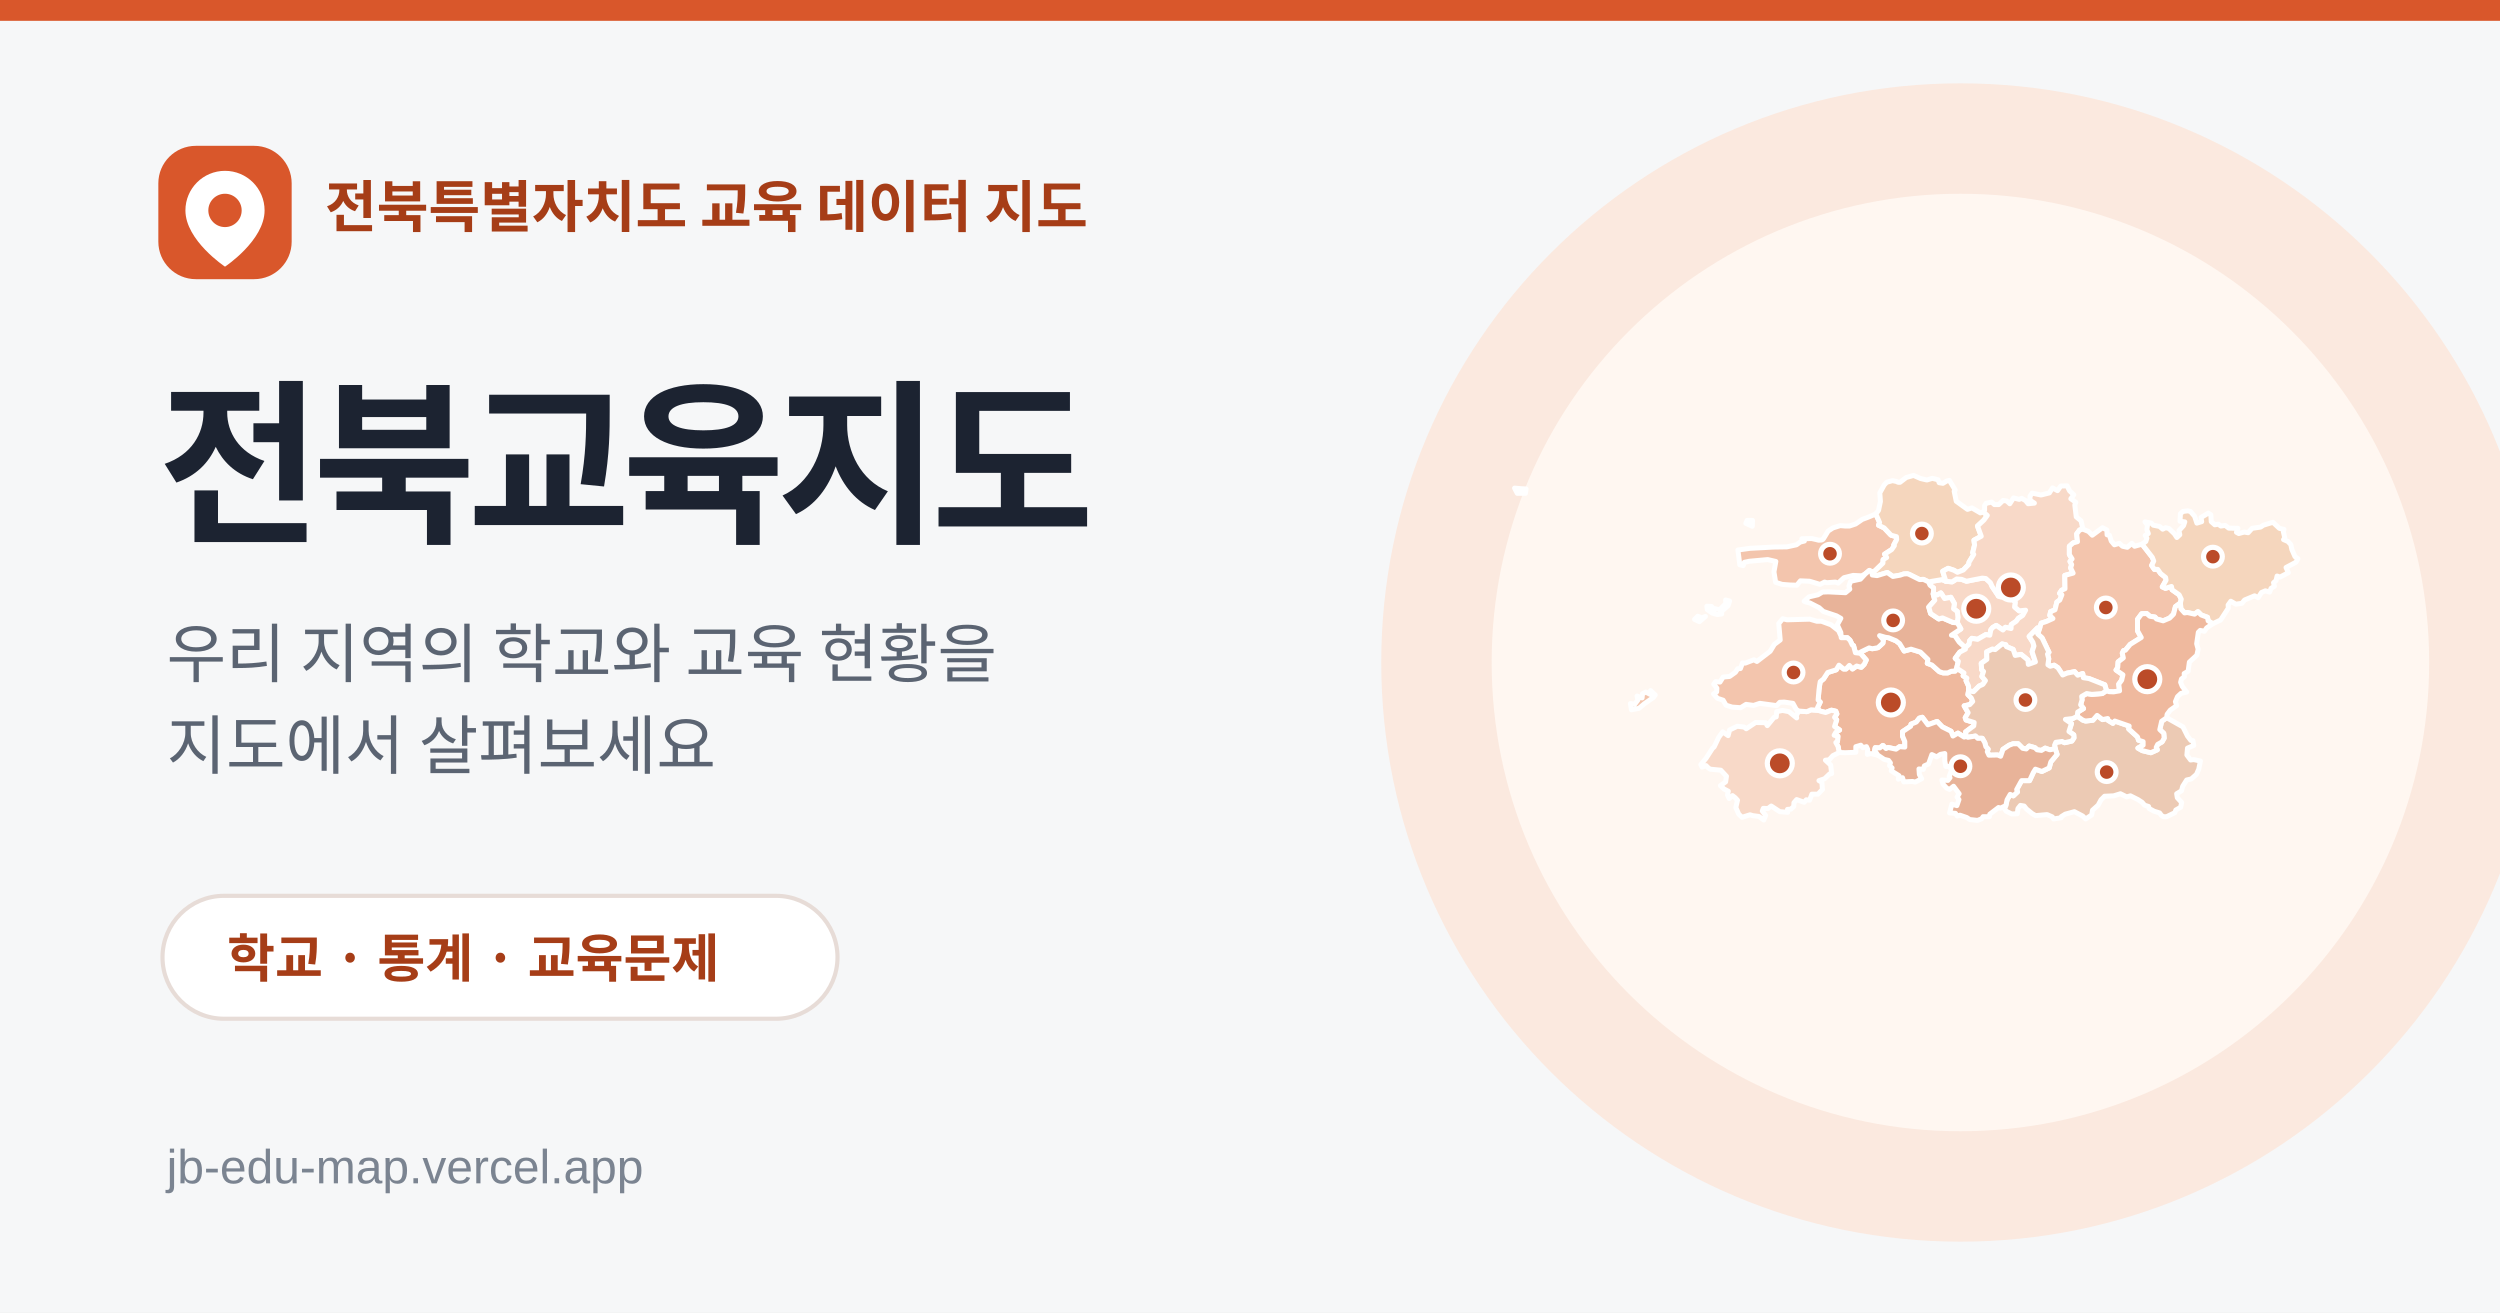
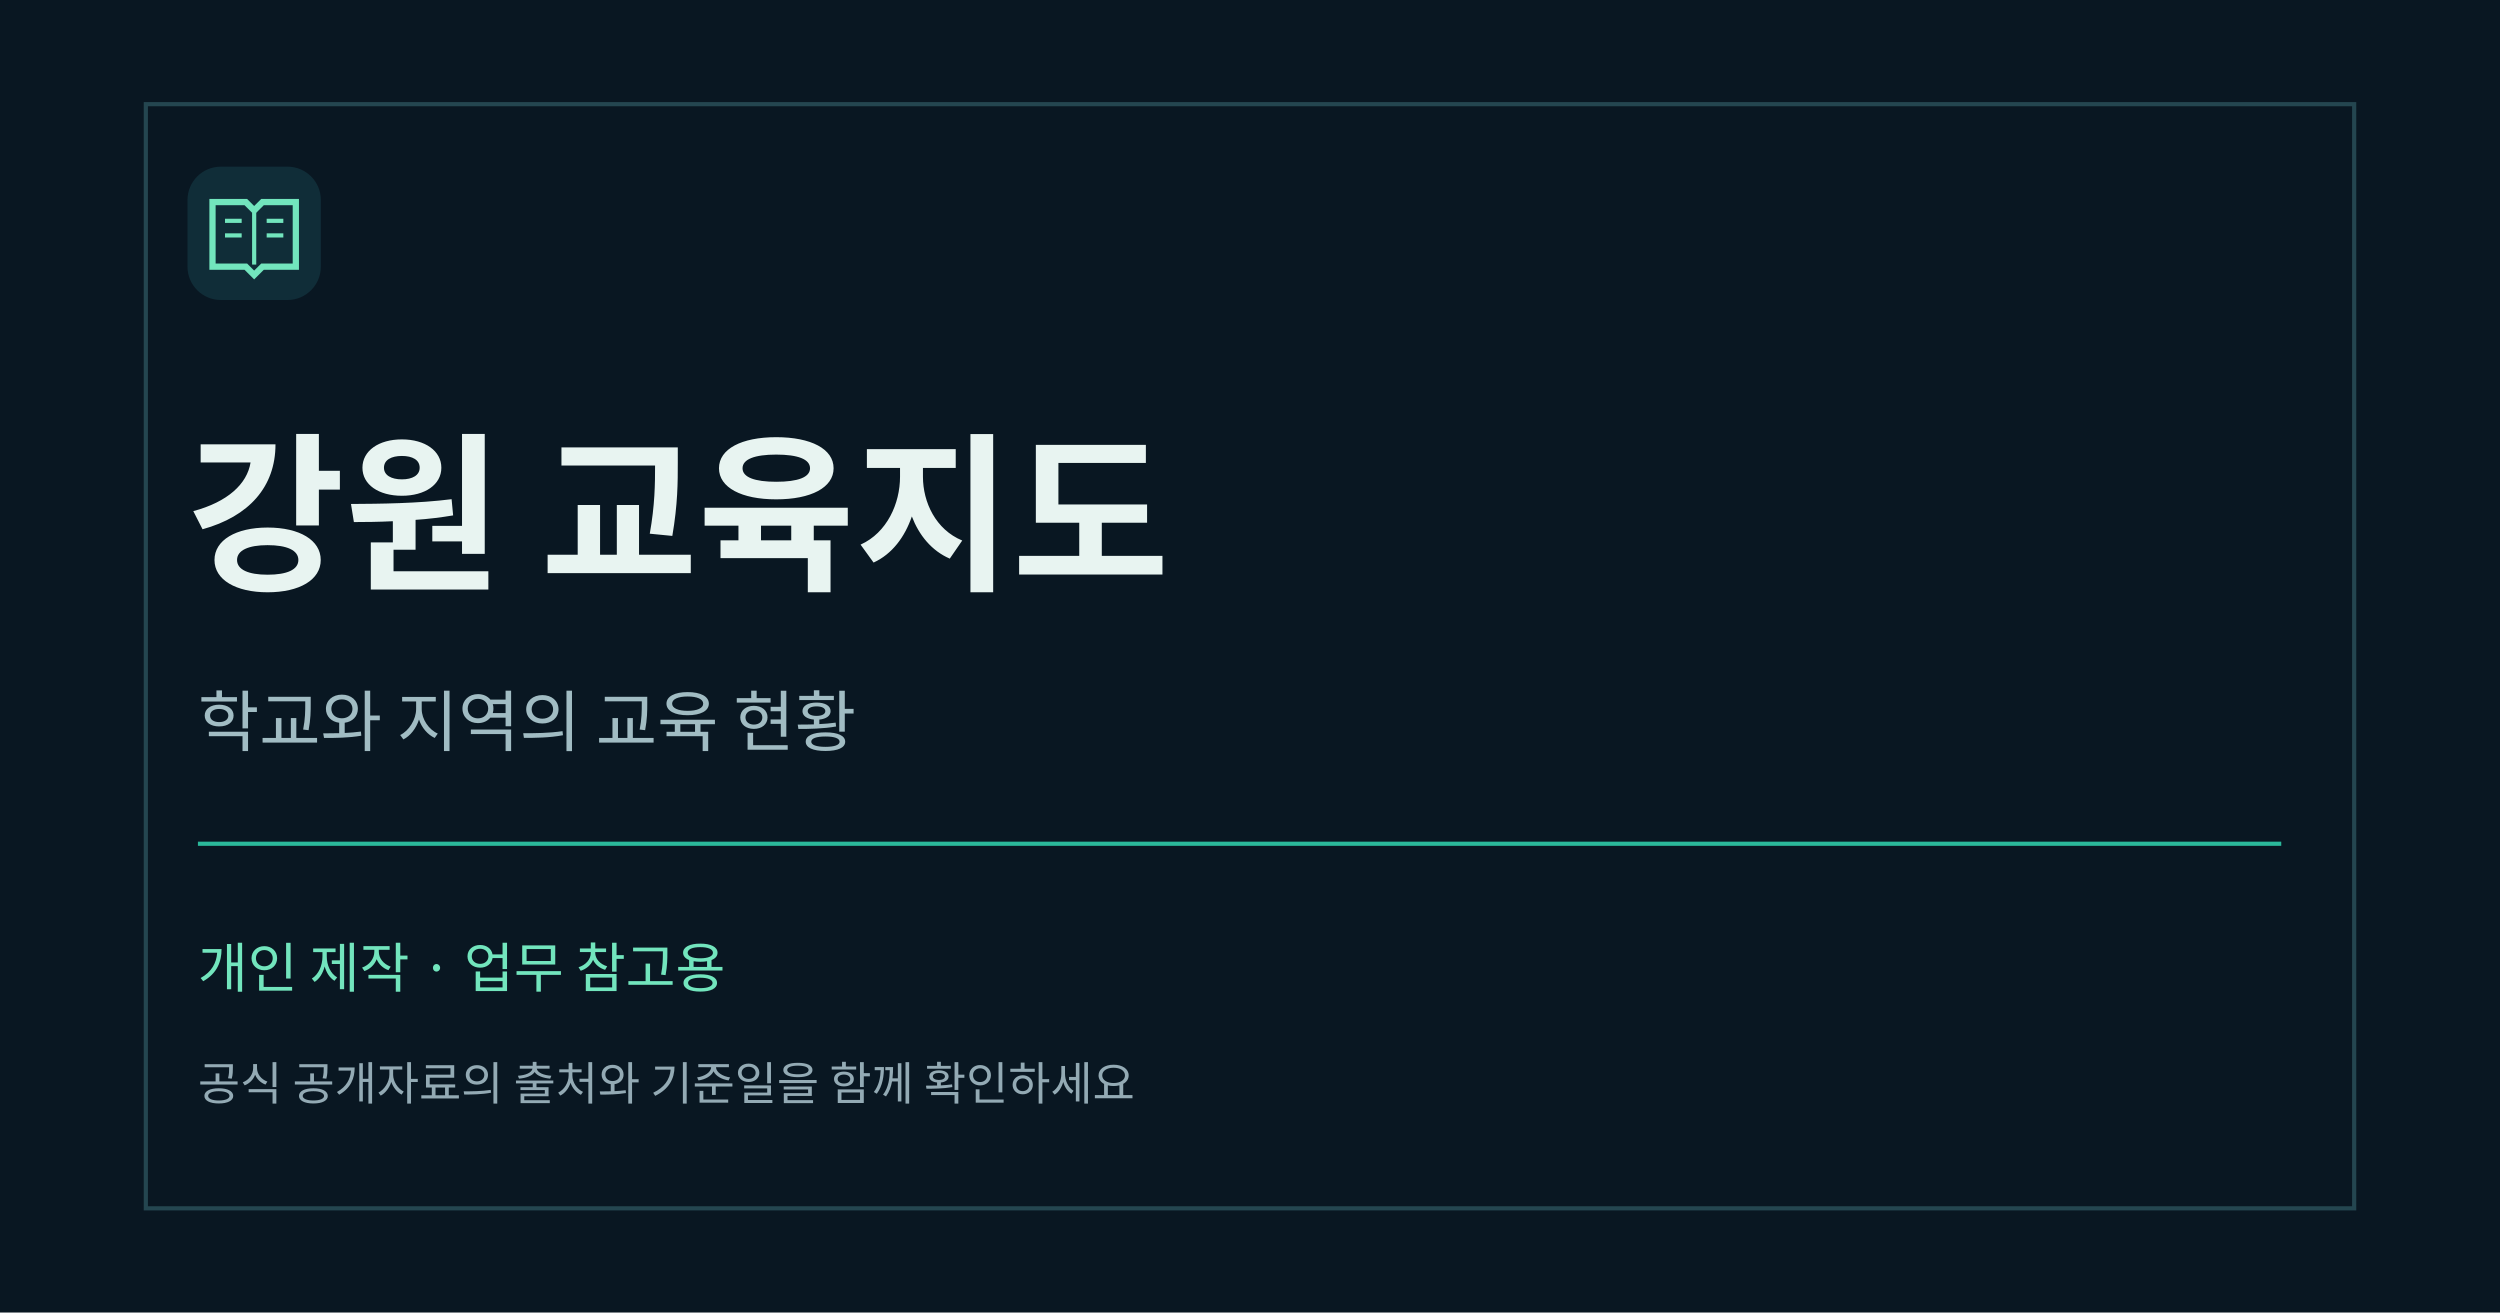
<svg xmlns="http://www.w3.org/2000/svg" width="1200" height="630" viewBox="0 0 1200 630">
-   <rect width="1200" height="630" fill="#f6f7f8" />
-   <rect x="0" y="0" width="1200" height="10" fill="#d9572b" />
-   <circle cx="941" cy="318" r="278" fill="#fbe9df" />
-   <circle cx="941" cy="318" r="225" fill="#fff7f1" />
-   <g transform="translate(76 70)">
-     <rect width="64" height="64" rx="18" fill="#d9572b" />
-     <path d="M32 12c-10.5 0-19 8.5-19 19 0 14.4 19 27 19 27s19-12.6 19-27c0-10.5-8.5-19-19-19Z" fill="#fff" />
-     <circle cx="32" cy="31" r="8" fill="#d9572b" />
+   <rect width="1200" height="630" fill="#091722" />
+   <path d="M70 50H1130V580H70Z" fill="none" stroke="#244650" stroke-width="2" />
+   <g transform="translate(90 80)">
+     <rect width="64" height="64" rx="16" fill="#102d38" />
+     <path d="M12 17h16l4 4 4-4h16v31H36l-4 4-4-4H12Z" fill="none" stroke="#72e5bd" stroke-width="3" />
+     <path d="M32 22v25M18 26h8M18 33h8M38 26h8M38 33h8" stroke="#72e5bd" stroke-width="2" />
  </g>
-   <text x="156" y="109" fill="#a63d17" font-size="27" font-weight="700" font-family="Noto Sans CJK KR, Apple SD Gothic Neo, sans-serif">전북특별자치도 교육 데이터 지도</text>
-   <text x="76" y="254" fill="#1c2331" font-size="85" font-weight="700" letter-spacing="-4" font-family="Noto Sans CJK KR, Apple SD Gothic Neo, sans-serif">전북교육지도</text>
-   <text x="80" y="325" fill="#5b6472" font-size="31" font-weight="500" font-family="Noto Sans CJK KR, Apple SD Gothic Neo, sans-serif">우리 지역의 학교와 교육 현황을</text>
-   <text x="80" y="369" fill="#5b6472" font-size="31" font-weight="500" font-family="Noto Sans CJK KR, Apple SD Gothic Neo, sans-serif">지도에서 살펴보세요</text>
-   <rect x="78" y="430" width="324" height="59" rx="29.5" fill="#fff" stroke="#e7dcd7" stroke-width="2" />
-   <text x="109" y="469" fill="#a63d17" font-size="25" font-weight="700" font-family="Noto Sans CJK KR, Apple SD Gothic Neo, sans-serif">학교 · 통계 · 교육문제</text>
-   <text x="80" y="568" fill="#7b8491" font-size="23" font-weight="500" font-family="Arial, sans-serif">jb-edu-map.vercel.app</text>
-   <g>
-     <path d="M968.8 296.8 L970.9 295.4 L972.3 292.9 L969.2 293.2 L967.1 291.4 L967.4 289.1 L964.4 285.7 L960.4 286.5 L959.2 286.1 L959.0 285.7 L956.2 281.5 L955.4 279.7 L953.2 277.7 L951.5 277.5 L948.4 278.1 L943.9 279.0 L941.6 278.1 L939.2 277.9 L937.0 279.3 L934.0 279.0 L932.2 278.2 L926.9 279.1 L926.4 280.9 L928.1 282.2 L928.1 283.5 L927.9 285.1 L929.9 285.6 L931.6 284.6 L933.4 287.3 L936.4 286.7 L938.1 289.7 L937.7 292.2 L939.5 293.5 L939.8 296.3 L939.5 298.9 L941.2 301.9 L936.7 304.9 L938.3 305.1 L940.4 308.2 L943.3 310.9 L945.2 309.2 L945.4 307.6 L946.5 306.4 L949.2 306.9 L953.2 304.6 L955.1 304.9 L955.6 302.3 L956.5 301.2 L958.2 300.2 L961.4 302.4 L962.6 301.1 L965.3 301.7 L965.4 299.8 L967.8 298.2 L968.8 296.8 Z" fill="#f8d9c8" stroke="#ffffff" stroke-width="2.4" stroke-linejoin="round" fill-rule="evenodd" />
-     <path d="M871.3 279.8 L873.6 280.5 L875.8 279.4 L876.9 279.7 L881.0 279.4 L882.3 279.9 L885.1 277.3 L889.5 276.2 L893.6 276.4 L895.3 275.5 L897.3 273.8 L898.5 274.5 L899.9 274.1 L903.8 270.3 L903.9 268.6 L905.6 267.6 L904.6 266.0 L908.0 263.8 L909.3 261.9 L909.2 261.6 L909.0 261.6 L910.4 259.0 L910.3 257.6 L907.7 256.9 L904.4 253.4 L901.7 252.1 L902.2 250.8 L900.4 246.7 L896.6 248.3 L893.9 249.3 L890.7 251.5 L887.7 252.5 L885.8 252.5 L883.3 252.3 L879.8 253.4 L877.5 254.9 L875.5 258.2 L875.5 258.2 L875.0 258.9 L874.4 259.2 L873.0 259.3 L871.4 258.9 L869.6 258.5 L864.9 258.6 L866.1 259.7 L864.1 260.2 L862.3 261.5 L857.7 262.5 L851.2 262.6 L840.0 263.2 L834.2 264.0 L835.1 271.1 L836.7 271.5 L837.3 269.9 L839.7 269.4 L848.5 268.6 L852.4 269.5 L851.5 274.5 L852.3 279.5 L855.4 280.5 L859.2 280.8 L862.5 280.9 L864.2 278.8 L868.6 279.0 L871.3 279.8 Z M818.6 295.9 L816.9 296.6 L814.9 295.8 L813.4 297.3 L815.7 298.4 L818.6 295.9 Z M828.3 288.0 L828.4 289.7 L825.4 292.7 L822.3 292.0 L821.5 291.1 L819.3 291.0 L819.5 292.6 L821.9 294.3 L824.4 295.0 L826.4 294.7 L826.4 293.4 L829.5 290.7 L830.2 288.5 L828.3 288.0 Z M841.2 249.8 L838.6 249.8 L838.0 251.2 L841.1 252.6 L841.2 249.8 Z M730.4 234.6 L727.0 234.3 L728.3 236.8 L732.2 236.8 L732.5 234.7 L730.4 234.6 Z" fill="#f3c5ad" stroke="#ffffff" stroke-width="2.4" stroke-linejoin="round" fill-rule="evenodd" />
-     <path d="M905.6 267.6 L903.9 268.6 L903.8 270.3 L899.9 274.1 L898.5 274.5 L898.7 276.0 L901.0 276.3 L905.9 274.8 L908.6 276.7 L912.0 276.1 L913.8 275.5 L915.5 275.4 L916.4 275.7 L921.4 278.2 L923.2 278.1 L925.7 279.3 L926.4 280.9 L926.9 279.1 L932.2 278.2 L934.0 279.0 L932.5 274.2 L935.1 272.8 L937.8 273.7 L939.6 274.7 L942.4 273.6 L945.0 270.9 L945.1 269.9 L947.4 266.1 L946.9 265.3 L947.8 261.6 L947.5 259.3 L951.0 257.4 L949.2 252.5 L952.3 249.6 L953.9 247.4 L951.9 245.7 L950.6 246.2 L946.5 243.8 L944.4 244.5 L939.0 240.6 L938.0 235.8 L938.5 235.2 L935.7 230.6 L934.4 230.9 L932.6 232.0 L930.8 231.7 L930.3 230.3 L927.5 229.6 L924.9 230.4 L921.9 229.7 L918.5 228.2 L915.0 229.2 L912.0 231.5 L911.1 231.5 L910.3 231.1 L908.4 230.7 L905.6 231.5 L904.4 232.8 L902.3 236.6 L902.6 240.7 L901.7 245.0 L900.4 246.7 L902.2 250.8 L901.7 252.1 L904.4 253.4 L907.7 256.9 L910.3 257.6 L910.4 259.0 L909.0 261.6 L909.2 261.6 L909.3 261.9 L908.0 263.8 L904.6 266.0 L905.6 267.6 Z" fill="#f5d6bd" stroke="#ffffff" stroke-width="2.4" stroke-linejoin="round" fill-rule="evenodd" />
-     <path d="M895.8 316.8 L894.8 318.9 L893.4 320.3 L891.2 319.7 L889.2 321.1 L887.7 319.4 L886.1 321.1 L884.9 321.1 L882.7 319.3 L881.4 321.5 L877.3 322.8 L875.3 325.9 L873.7 327.2 L873.5 328.4 L873.4 329.0 L873.1 331.3 L872.7 336.0 L873.7 337.0 L872.4 339.7 L873.0 341.0 L873.9 341.4 L876.3 342.0 L879.1 340.9 L881.2 341.4 L881.7 342.7 L880.6 344.3 L881.6 345.5 L880.6 348.7 L883.0 350.4 L881.2 351.5 L880.4 352.9 L882.2 353.4 L882.0 355.9 L881.2 356.4 L882.3 358.4 L882.8 361.2 L885.8 361.3 L890.8 361.1 L890.8 358.4 L893.2 357.7 L894.2 358.9 L895.9 358.4 L896.5 359.7 L896.3 362.1 L897.9 361.7 L901.4 362.5 L899.8 360.2 L900.1 358.9 L902.3 359.0 L903.8 357.8 L905.3 359.3 L906.3 358.8 L910.1 359.6 L911.8 358.4 L914.3 358.6 L914.3 355.9 L913.2 353.3 L913.2 351.2 L917.1 348.6 L917.3 347.6 L919.8 346.6 L921.3 344.7 L922.7 344.3 L925.4 347.9 L929.8 346.3 L932.3 348.9 L936.5 351.0 L937.4 353.3 L939.8 351.9 L942.8 353.8 L943.8 353.5 L943.5 351.3 L947.4 348.4 L947.6 346.8 L943.7 345.6 L943.3 344.5 L944.7 342.1 L942.8 338.8 L945.5 338.2 L946.9 336.7 L946.2 335.0 L944.6 333.4 L944.9 331.6 L944.9 329.3 L943.7 326.7 L944.1 325.5 L942.3 324.4 L942.7 323.0 L939.2 320.7 L938.5 322.1 L936.6 322.2 L934.9 323.0 L932.7 323.0 L930.9 322.4 L927.3 319.2 L925.1 318.4 L925.4 316.5 L921.8 313.0 L917.3 311.6 L914.0 312.5 L911.8 308.9 L910.1 307.6 L906.5 306.1 L905.0 305.9 L902.2 305.1 L904.0 307.1 L903.8 308.7 L901.4 310.9 L898.7 311.4 L897.2 311.0 L893.3 312.9 L893.0 313.6 L895.8 316.8 Z" fill="#efb99e" stroke="#ffffff" stroke-width="2.4" stroke-linejoin="round" fill-rule="evenodd" />
-     <path d="M1026.2 359.1 L1028.7 357.7 L1028.7 356.0 L1026.5 355.3 L1026.0 353.7 L1021.8 349.9 L1022.0 348.5 L1015.1 346.1 L1014.2 347.2 L1011.8 345.7 L1011.7 344.9 L1009.2 345.4 L1006.6 343.4 L1004.6 345.7 L1001.1 346.1 L999.8 345.7 L997.1 343.8 L994.9 344.9 L991.4 345.3 L994.3 347.3 L993.1 351.1 L995.4 352.7 L995.5 354.2 L994.5 355.7 L991.0 356.5 L989.8 355.9 L986.8 356.3 L986.2 357.7 L986.5 359.4 L987.4 362.1 L984.4 365.7 L983.6 368.6 L980.1 370.3 L977.0 369.2 L976.0 370.8 L974.2 374.7 L970.4 374.7 L969.8 375.7 L968.0 379.0 L968.4 380.1 L966.4 382.0 L964.9 381.3 L963.4 383.9 L962.8 386.7 L962.2 388.3 L963.0 389.4 L965.6 390.7 L968.3 390.6 L968.6 388.1 L969.8 386.6 L971.6 386.9 L972.7 388.3 L975.4 390.5 L977.1 391.5 L982.6 391.0 L985.1 392.1 L985.7 393.1 L988.9 392.6 L989.4 392.5 L989.4 392.0 L991.3 390.8 L995.7 389.6 L999.7 391.7 L1001.1 393.1 L1004.0 391.2 L1004.4 388.9 L1007.1 386.5 L1008.5 383.9 L1010.2 382.2 L1014.6 382.0 L1017.8 381.0 L1020.8 382.5 L1022.6 382.0 L1026.2 383.8 L1028.2 385.1 L1029.4 386.5 L1031.3 387.1 L1031.6 388.1 L1034.0 389.4 L1036.6 390.2 L1037.5 391.4 L1038.4 392.0 L1040.0 392.0 L1043.9 390.1 L1044.4 388.8 L1046.7 387.5 L1047.2 385.2 L1045.1 382.9 L1044.8 381.0 L1047.1 379.6 L1047.7 377.4 L1049.6 374.4 L1051.8 373.9 L1054.3 371.7 L1055.4 369.2 L1056.2 365.3 L1053.0 364.6 L1051.5 364.8 L1049.7 362.4 L1050.0 359.1 L1053.0 357.8 L1052.6 355.5 L1051.6 355.4 L1050.0 353.3 L1047.8 348.9 L1040.0 344.5 L1037.6 346.2 L1036.7 350.2 L1038.6 352.0 L1038.8 354.3 L1037.8 356.1 L1035.7 357.3 L1035.0 358.7 L1035.5 359.9 L1032.4 361.3 L1028.3 360.3 L1026.2 359.1 Z" fill="#eccab4" stroke="#ffffff" stroke-width="2.4" stroke-linejoin="round" fill-rule="evenodd" />
-     <path d="M887.9 282.8 L885.8 284.5 L877.6 284.1 L874.8 284.2 L872.6 285.5 L868.3 286.5 L866.0 288.6 L866.9 289.0 L868.7 289.4 L873.2 291.7 L875.2 293.5 L881.5 295.6 L883.6 296.8 L881.9 299.9 L883.6 303.6 L883.7 305.3 L883.8 306.1 L886.7 306.1 L888.0 307.3 L889.1 309.6 L889.7 309.9 L890.6 313.3 L893.0 313.6 L893.3 312.9 L897.2 311.0 L898.7 311.4 L901.4 310.9 L903.8 308.7 L904.0 307.1 L902.2 305.1 L905.0 305.9 L906.5 306.1 L910.1 307.6 L911.8 308.9 L914.0 312.5 L917.3 311.6 L921.8 313.0 L925.4 316.5 L925.1 318.4 L927.3 319.2 L930.9 322.4 L932.7 323.0 L934.9 323.0 L936.6 322.2 L938.5 322.1 L939.2 320.7 L940.0 317.4 L938.5 316.0 L940.7 313.0 L943.4 311.6 L943.3 310.9 L940.4 308.2 L938.3 305.1 L936.7 304.9 L941.2 301.9 L939.5 298.9 L937.5 298.8 L932.4 296.6 L930.6 297.1 L926.7 294.5 L926.4 293.5 L925.8 291.4 L928.7 288.1 L927.9 285.1 L928.1 283.5 L928.1 282.2 L926.4 280.9 L925.7 279.3 L923.2 278.1 L921.4 278.2 L916.4 275.7 L915.5 275.4 L913.8 275.5 L912.0 276.1 L908.6 276.7 L905.9 274.8 L901.0 276.3 L898.7 276.0 L898.5 274.5 L897.3 273.8 L895.3 275.5 L893.0 278.0 L888.3 279.0 L887.5 281.3 L887.9 282.8 Z" fill="#e8b399" stroke="#ffffff" stroke-width="2.4" stroke-linejoin="round" fill-rule="evenodd" />
-     <path d="M948.4 278.1 L951.5 277.5 L953.2 277.7 L955.4 279.7 L956.2 281.5 L959.0 285.7 L959.2 286.1 L960.4 286.5 L964.4 285.7 L967.4 289.1 L967.1 291.4 L969.2 293.2 L972.3 292.9 L970.9 295.4 L968.8 296.8 L967.8 298.2 L965.4 299.8 L965.3 301.7 L962.6 301.1 L961.4 302.4 L958.2 300.2 L956.5 301.2 L955.6 302.3 L955.1 304.9 L953.2 304.6 L949.2 306.9 L946.5 306.4 L945.4 307.6 L945.2 309.2 L943.3 310.9 L943.4 311.6 L940.7 313.0 L938.5 316.0 L940.0 317.4 L939.2 320.7 L942.7 323.0 L942.3 324.4 L944.1 325.5 L943.7 326.7 L944.9 329.3 L944.9 331.6 L947.3 332.0 L950.0 329.3 L951.8 328.5 L953.0 326.7 L951.3 324.7 L952.1 322.3 L951.2 321.5 L951.0 318.4 L953.7 316.5 L953.6 312.9 L956.3 311.6 L957.7 311.8 L961.0 309.1 L962.8 309.5 L963.1 310.4 L966.3 311.7 L967.3 314.6 L970.1 314.1 L973.4 316.8 L973.6 318.9 L977.0 317.7 L975.4 312.8 L976.3 310.1 L975.8 308.3 L974.0 305.5 L978.0 301.4 L979.1 301.3 L979.8 299.1 L982.3 298.3 L985.4 296.9 L983.9 295.4 L984.3 293.6 L986.4 292.7 L987.3 289.0 L988.7 288.0 L989.7 285.5 L988.6 284.8 L989.6 283.3 L991.2 282.6 L991.1 276.2 L995.1 275.1 L993.9 272.6 L994.4 271.0 L993.6 269.5 L994.6 268.3 L993.3 266.2 L993.3 262.2 L995.1 260.6 L997.2 260.0 L996.8 256.3 L998.2 254.4 L999.8 254.0 L998.9 250.0 L996.6 248.1 L995.9 242.3 L996.4 241.1 L994.0 239.4 L995.4 237.5 L993.4 235.6 L992.2 233.2 L989.2 233.3 L987.6 235.5 L985.2 234.2 L983.7 236.6 L979.7 237.6 L975.4 236.7 L974.4 238.2 L974.4 240.1 L976.5 241.5 L973.5 241.8 L972.3 240.3 L970.4 239.2 L969.2 239.7 L966.5 239.0 L964.7 241.8 L963.3 240.5 L961.5 240.2 L959.4 242.2 L957.3 242.2 L956.0 241.0 L953.3 241.6 L952.6 242.7 L952.6 244.9 L951.9 245.7 L953.9 247.4 L952.3 249.6 L949.2 252.5 L951.0 257.4 L947.5 259.3 L947.8 261.6 L946.9 265.3 L947.4 266.1 L945.1 269.9 L945.0 270.9 L942.4 273.6 L939.6 274.7 L937.8 273.7 L935.1 272.8 L932.5 274.2 L934.0 279.0 L937.0 279.3 L939.2 277.9 L941.6 278.1 L943.9 279.0 L948.4 278.1 Z M939.8 296.3 L939.5 293.5 L937.7 292.2 L938.1 289.7 L936.4 286.7 L933.4 287.3 L931.6 284.6 L929.9 285.6 L927.9 285.1 L928.7 288.1 L925.8 291.4 L926.4 293.5 L926.7 294.5 L930.6 297.1 L932.4 296.6 L937.5 298.8 L939.5 298.9 L939.8 296.3 Z" fill="#f8d9c8" stroke="#ffffff" stroke-width="2.4" stroke-linejoin="round" fill-rule="evenodd" />
-     <path d="M1028.0 294.6 L1030.4 294.5 L1031.9 295.8 L1034.4 296.2 L1035.1 297.1 L1038.3 298.0 L1041.4 296.7 L1043.3 294.8 L1044.2 291.2 L1046.6 289.4 L1047.0 287.6 L1046.0 285.5 L1042.6 283.1 L1042.3 281.5 L1039.4 282.4 L1037.9 281.7 L1039.7 278.5 L1039.5 277.2 L1037.1 275.3 L1035.7 273.3 L1034.1 273.3 L1032.8 271.4 L1033.8 269.3 L1033.1 267.5 L1028.2 261.2 L1024.6 262.2 L1023.3 260.8 L1021.1 262.7 L1018.8 262.2 L1017.3 260.8 L1014.9 261.5 L1013.4 259.7 L1012.5 256.9 L1011.4 256.7 L1011.3 254.4 L1009.2 253.3 L1004.3 256.9 L1002.5 255.1 L999.8 254.0 L998.2 254.4 L996.8 256.3 L997.2 260.0 L995.1 260.6 L993.3 262.2 L993.3 266.2 L994.6 268.3 L993.6 269.5 L994.4 271.0 L993.9 272.6 L995.1 275.1 L991.1 276.2 L991.2 282.6 L989.6 283.3 L988.6 284.8 L989.7 285.5 L988.7 288.0 L987.3 289.0 L986.4 292.7 L984.3 293.6 L983.9 295.4 L985.4 296.9 L982.3 298.3 L979.8 299.1 L979.1 301.3 L978.1 304.3 L980.2 306.2 L983.5 313.1 L982.8 314.0 L983.4 316.2 L983.0 319.1 L984.1 319.8 L986.0 319.3 L987.8 320.5 L990.1 324.0 L992.2 323.1 L995.8 322.4 L997.3 324.1 L999.7 323.3 L1000.0 325.3 L1002.7 325.7 L1010.3 328.7 L1011.1 331.5 L1012.3 332.0 L1014.5 332.1 L1017.4 331.6 L1017.0 328.4 L1018.4 326.5 L1019.0 323.9 L1015.7 321.6 L1016.5 320.5 L1016.7 317.7 L1019.2 315.8 L1018.7 313.5 L1019.3 312.3 L1020.2 312.1 L1022.5 309.3 L1027.8 306.0 L1026.0 302.8 L1026.0 297.3 L1028.0 294.6 Z" fill="#f3c5ad" stroke="#ffffff" stroke-width="2.4" stroke-linejoin="round" fill-rule="evenodd" />
-     <path d="M1061.2 247.1 L1060.0 246.3 L1056.5 248.4 L1056.8 250.4 L1054.5 251.1 L1053.4 247.8 L1051.4 245.5 L1050.1 245.2 L1047.8 245.5 L1046.6 246.6 L1046.4 250.2 L1048.7 250.5 L1048.1 252.3 L1045.9 254.7 L1046.3 256.7 L1044.9 258.0 L1043.7 256.2 L1041.1 253.7 L1039.5 253.3 L1038.1 254.0 L1036.6 252.7 L1033.6 252.1 L1032.6 251.1 L1029.6 250.5 L1030.8 252.0 L1030.5 254.3 L1031.2 256.1 L1029.7 257.0 L1030.5 258.3 L1030.0 259.9 L1028.2 261.2 L1033.1 267.5 L1033.8 269.3 L1032.8 271.4 L1034.1 273.3 L1035.7 273.3 L1037.1 275.3 L1039.5 277.2 L1039.7 278.5 L1037.9 281.7 L1039.4 282.4 L1042.3 281.5 L1042.6 283.1 L1046.0 285.5 L1047.0 287.6 L1046.6 289.4 L1046.8 292.2 L1048.6 294.2 L1049.9 294.0 L1053.4 294.8 L1055.0 293.6 L1056.6 295.2 L1059.6 296.3 L1059.9 298.0 L1062.1 299.4 L1065.9 297.6 L1069.6 291.9 L1069.5 290.4 L1070.8 288.6 L1073.2 290.0 L1076.1 289.6 L1077.4 288.0 L1082.2 286.0 L1083.9 286.9 L1085.5 284.4 L1087.4 283.6 L1089.4 284.2 L1090.1 282.4 L1091.7 281.4 L1091.3 279.7 L1092.5 278.7 L1093.0 276.5 L1094.4 277.0 L1098.4 274.9 L1097.3 272.4 L1102.0 269.9 L1103.0 268.2 L1101.6 267.2 L1100.1 263.8 L1099.6 261.4 L1098.2 259.9 L1096.1 259.0 L1096.7 258.2 L1096.0 255.2 L1096.3 254.1 L1094.1 253.6 L1091.0 250.7 L1086.4 252.1 L1085.1 253.0 L1081.0 253.6 L1079.1 255.7 L1077.2 255.4 L1074.6 256.1 L1073.5 255.5 L1074.2 253.6 L1069.8 253.5 L1068.1 252.2 L1066.0 252.5 L1064.8 251.6 L1063.1 251.9 L1061.4 250.4 L1061.2 247.1 Z" fill="#f5d6bd" stroke="#ffffff" stroke-width="2.4" stroke-linejoin="round" fill-rule="evenodd" />
-     <path d="M1012.3 332.0 L1011.1 331.5 L1009.1 332.9 L1004.1 333.3 L1001.6 332.9 L999.2 334.3 L999.4 335.9 L998.7 338.3 L1000.1 340.1 L997.3 341.8 L997.1 343.8 L999.8 345.7 L1001.1 346.1 L1004.6 345.7 L1006.6 343.4 L1009.2 345.4 L1011.7 344.9 L1011.8 345.7 L1014.2 347.2 L1015.1 346.1 L1022.0 348.5 L1021.8 349.9 L1026.0 353.7 L1026.5 355.3 L1028.7 356.0 L1028.7 357.7 L1026.2 359.1 L1028.3 360.3 L1032.4 361.3 L1035.5 359.9 L1035.0 358.7 L1035.7 357.3 L1037.8 356.1 L1038.8 354.3 L1038.6 352.0 L1036.7 350.2 L1037.6 346.2 L1040.0 344.5 L1040.2 342.9 L1041.7 340.9 L1044.8 338.7 L1044.2 336.8 L1045.2 334.4 L1046.9 332.8 L1049.6 332.2 L1047.5 329.5 L1046.7 327.5 L1047.1 325.9 L1048.5 324.8 L1048.4 323.3 L1050.3 322.2 L1050.9 317.8 L1054.5 314.5 L1055.1 311.6 L1054.4 309.0 L1055.2 303.5 L1056.1 302.6 L1058.1 303.0 L1059.2 301.4 L1062.1 299.4 L1059.9 298.0 L1059.6 296.3 L1056.6 295.2 L1055.0 293.6 L1053.4 294.8 L1049.9 294.0 L1048.6 294.2 L1046.8 292.2 L1046.6 289.4 L1044.2 291.2 L1043.3 294.8 L1041.4 296.7 L1038.3 298.0 L1035.1 297.1 L1034.4 296.2 L1031.9 295.8 L1030.4 294.5 L1028.0 294.6 L1026.0 297.3 L1026.0 302.8 L1027.8 306.0 L1022.5 309.3 L1020.2 312.1 L1019.3 312.3 L1018.7 313.5 L1019.2 315.8 L1016.7 317.7 L1016.5 320.5 L1015.7 321.6 L1019.0 323.9 L1018.4 326.5 L1017.0 328.4 L1017.4 331.6 L1014.5 332.1 L1012.3 332.0 Z" fill="#efb99e" stroke="#ffffff" stroke-width="2.4" stroke-linejoin="round" fill-rule="evenodd" />
-     <path d="M944.7 342.1 L943.3 344.5 L943.7 345.6 L947.6 346.8 L947.4 348.4 L943.5 351.3 L943.8 353.5 L944.6 353.9 L948.2 353.3 L949.3 354.4 L951.5 354.4 L952.7 356.5 L953.2 358.4 L954.3 359.6 L953.9 360.8 L954.7 362.5 L958.9 362.4 L960.3 363.0 L961.1 360.7 L961.4 359.7 L964.4 357.7 L966.3 357.0 L968.7 357.0 L970.9 359.2 L972.6 359.5 L974.0 358.1 L976.8 358.9 L977.8 359.9 L979.9 360.2 L981.7 359.1 L983.9 359.9 L986.5 359.4 L986.2 357.7 L986.8 356.3 L989.8 355.9 L991.0 356.5 L994.5 355.7 L995.5 354.2 L995.4 352.7 L993.1 351.1 L994.3 347.3 L991.4 345.3 L994.9 344.9 L997.1 343.8 L997.3 341.8 L1000.1 340.1 L998.7 338.3 L999.4 335.9 L999.2 334.3 L1001.6 332.9 L1004.1 333.3 L1009.1 332.9 L1011.1 331.5 L1010.3 328.7 L1002.7 325.7 L1000.0 325.3 L999.7 323.3 L997.3 324.1 L995.8 322.4 L992.2 323.1 L990.1 324.0 L987.8 320.5 L986.0 319.3 L984.1 319.8 L983.0 319.1 L983.4 316.2 L982.8 314.0 L983.5 313.1 L980.2 306.2 L978.1 304.3 L979.1 301.3 L978.0 301.4 L974.0 305.5 L975.8 308.3 L976.3 310.1 L975.4 312.8 L977.0 317.7 L973.6 318.9 L973.4 316.8 L970.1 314.1 L967.3 314.6 L966.3 311.7 L963.1 310.4 L962.8 309.5 L961.0 309.1 L957.7 311.8 L956.3 311.6 L953.6 312.9 L953.7 316.5 L951.0 318.4 L951.2 321.5 L952.1 322.3 L951.3 324.7 L953.0 326.7 L951.8 328.5 L950.0 329.3 L947.3 332.0 L944.9 331.6 L944.6 333.4 L946.2 335.0 L946.9 336.7 L945.5 338.2 L942.8 338.8 L944.7 342.1 Z" fill="#eccab4" stroke="#ffffff" stroke-width="2.4" stroke-linejoin="round" fill-rule="evenodd" />
-     <path d="M954.7 362.5 L953.9 360.8 L954.3 359.6 L953.2 358.4 L952.7 356.5 L951.5 354.4 L949.3 354.4 L948.2 353.3 L944.6 353.9 L943.8 353.5 L942.8 353.8 L939.8 351.9 L937.4 353.3 L936.5 351.0 L932.3 348.9 L929.8 346.3 L925.4 347.9 L922.7 344.3 L921.3 344.7 L919.8 346.6 L917.3 347.6 L917.1 348.6 L913.2 351.2 L913.2 353.3 L914.3 355.9 L914.3 358.6 L911.8 358.4 L910.1 359.6 L906.3 358.8 L905.3 359.3 L903.8 357.8 L902.3 359.0 L900.1 358.9 L899.8 360.2 L901.4 362.5 L904.4 364.5 L906.5 365.0 L907.4 366.2 L907.0 367.5 L908.2 368.6 L907.8 370.0 L911.5 372.3 L911.2 374.0 L913.2 373.3 L913.8 375.3 L918.0 375.1 L919.3 375.4 L922.4 373.8 L921.3 371.8 L921.1 369.1 L923.2 369.3 L923.7 367.6 L925.7 366.7 L927.3 362.2 L929.6 363.3 L931.4 362.1 L933.5 361.7 L933.5 365.2 L934.0 367.9 L935.3 367.9 L936.9 369.2 L935.6 372.8 L936.0 373.3 L935.0 374.6 L932.1 374.4 L932.6 376.3 L934.4 378.3 L935.8 378.9 L937.7 377.4 L940.4 381.0 L939.4 382.6 L940.3 383.8 L939.3 386.7 L936.9 386.0 L935.8 390.2 L938.6 390.4 L939.5 391.7 L940.8 391.3 L944.0 392.4 L945.5 393.4 L946.6 393.5 L949.2 393.8 L951.2 393.0 L951.9 392.0 L954.9 392.0 L955.1 390.8 L959.3 387.6 L960.2 387.9 L962.8 386.7 L963.4 383.9 L964.9 381.3 L966.4 382.0 L968.4 380.1 L968.0 379.0 L969.8 375.7 L970.4 374.7 L974.2 374.7 L976.0 370.8 L977.0 369.2 L980.1 370.3 L983.6 368.6 L984.4 365.7 L987.4 362.1 L986.5 359.4 L983.9 359.9 L981.7 359.1 L979.9 360.2 L977.8 359.9 L976.8 358.9 L974.0 358.1 L972.6 359.5 L970.9 359.2 L968.7 357.0 L966.3 357.0 L964.4 357.7 L961.4 359.7 L961.1 360.7 L960.3 363.0 L958.9 362.4 L954.7 362.5 Z" fill="#e8b399" stroke="#ffffff" stroke-width="2.4" stroke-linejoin="round" fill-rule="evenodd" />
-     <path d="M879.2 371.3 L878.7 367.2 L876.2 364.9 L878.0 364.7 L879.8 362.7 L882.8 361.2 L882.3 358.4 L881.2 356.4 L882.0 355.9 L882.2 353.4 L880.4 352.9 L881.2 351.5 L883.0 350.4 L880.6 348.7 L881.6 345.5 L880.6 344.3 L881.7 342.7 L881.2 341.4 L879.1 340.9 L876.3 342.0 L873.9 341.4 L873.0 341.0 L869.3 340.7 L867.3 341.6 L863.4 341.3 L862.2 343.5 L862.4 344.6 L858.7 341.6 L855.6 341.0 L852.8 341.6 L852.6 344.1 L851.5 344.4 L848.3 348.3 L847.5 346.9 L842.7 346.8 L838.2 349.8 L837.2 349.0 L833.9 348.6 L830.2 350.4 L829.5 353.1 L826.9 351.3 L825.0 353.9 L822.8 358.5 L822.0 359.2 L818.9 364.0 L816.4 367.0 L817.0 368.2 L818.9 367.5 L820.0 368.6 L820.9 369.2 L826.0 369.7 L828.7 372.6 L828.3 375.3 L825.8 377.1 L827.5 378.7 L829.6 379.8 L829.2 381.6 L830.0 383.3 L831.6 381.9 L832.9 382.9 L834.0 384.1 L833.2 387.6 L834.6 390.8 L836.2 392.3 L840.0 391.1 L841.3 391.5 L844.3 391.9 L846.6 393.6 L847.5 391.4 L845.9 389.3 L846.4 388.0 L848.6 388.1 L850.2 386.9 L854.3 389.6 L858.1 389.9 L858.0 388.5 L859.6 388.4 L861.0 387.1 L861.1 385.3 L862.4 383.8 L866.0 385.1 L867.0 383.9 L868.6 384.1 L869.7 381.2 L872.6 381.2 L874.8 378.9 L874.7 378.2 L874.5 375.5 L873.1 374.7 L875.8 373.8 L878.2 371.5 L879.2 371.3 Z" fill="#f8d9c8" stroke="#ffffff" stroke-width="2.4" stroke-linejoin="round" fill-rule="evenodd" />
-     <path d="M873.5 328.4 L873.7 327.2 L875.3 325.9 L877.3 322.8 L881.4 321.5 L882.7 319.3 L884.9 321.1 L886.1 321.1 L887.7 319.4 L889.2 321.1 L891.2 319.7 L893.4 320.3 L894.8 318.9 L895.8 316.8 L893.0 313.6 L890.6 313.3 L889.7 309.9 L889.1 309.6 L888.0 307.3 L886.7 306.1 L883.8 306.1 L883.7 305.3 L882.5 302.7 L878.9 299.9 L874.3 298.2 L872.1 298.2 L868.7 297.2 L857.8 297.5 L855.7 297.0 L853.8 299.3 L854.5 307.2 L851.7 309.3 L849.7 312.6 L843.3 317.5 L841.9 316.7 L837.7 318.3 L836.4 318.2 L835.4 320.9 L834.1 321.0 L833.0 322.7 L830.2 324.7 L827.1 325.0 L825.6 327.4 L823.5 327.2 L822.6 328.4 L824.1 330.3 L824.0 332.1 L822.5 333.1 L824.4 335.2 L827.1 336.1 L828.5 338.5 L831.4 339.4 L835.5 339.7 L838.1 338.1 L841.7 338.6 L844.7 337.6 L852.8 338.7 L854.3 337.1 L856.4 337.0 L860.6 337.6 L862.2 340.5 L863.4 341.3 L867.3 341.6 L869.3 340.7 L873.0 341.0 L872.4 339.7 L873.7 337.0 L872.7 336.0 L873.1 331.3 L873.4 329.0 L873.5 328.4 Z M792.3 331.5 L792.1 333.3 L790.0 332.2 L788.4 333.0 L788.2 335.0 L785.8 334.1 L786.2 336.0 L784.7 338.0 L782.6 337.7 L783.1 340.7 L786.7 340.0 L789.3 337.8 L793.6 334.8 L794.5 333.6 L792.3 331.5 Z" fill="#f3c5ad" stroke="#ffffff" stroke-width="2.4" stroke-linejoin="round" fill-rule="evenodd" />
-     <circle cx="948.6" cy="292.2" r="6" fill="#bb4b28" stroke="#ffffff" stroke-width="2.5" />
-     <circle cx="878.4" cy="265.8" r="4.5" fill="#bb4b28" stroke="#ffffff" stroke-width="2.5" />
-     <circle cx="922.5" cy="256.1" r="4.5" fill="#bb4b28" stroke="#ffffff" stroke-width="2.5" />
-     <circle cx="907.6" cy="337.2" r="6" fill="#bb4b28" stroke="#ffffff" stroke-width="2.5" />
-     <circle cx="1011.2" cy="370.6" r="4.5" fill="#bb4b28" stroke="#ffffff" stroke-width="2.5" />
-     <circle cx="908.7" cy="297.8" r="4.5" fill="#bb4b28" stroke="#ffffff" stroke-width="2.5" />
-     <circle cx="965.2" cy="282.0" r="6" fill="#bb4b28" stroke="#ffffff" stroke-width="2.5" />
-     <circle cx="1010.8" cy="291.6" r="4.5" fill="#bb4b28" stroke="#ffffff" stroke-width="2.5" />
-     <circle cx="1062.2" cy="267.2" r="4.5" fill="#bb4b28" stroke="#ffffff" stroke-width="2.5" />
-     <circle cx="1030.7" cy="326.0" r="6" fill="#bb4b28" stroke="#ffffff" stroke-width="2.5" />
-     <circle cx="972.2" cy="336.0" r="4.5" fill="#bb4b28" stroke="#ffffff" stroke-width="2.5" />
-     <circle cx="941.0" cy="367.8" r="4.5" fill="#bb4b28" stroke="#ffffff" stroke-width="2.5" />
-     <circle cx="854.3" cy="366.4" r="6" fill="#bb4b28" stroke="#ffffff" stroke-width="2.5" />
-     <circle cx="860.9" cy="322.8" r="4.5" fill="#bb4b28" stroke="#ffffff" stroke-width="2.5" />
-   </g>
+   <text x="90" y="277" fill="#e8f4f1" font-size="82" font-weight="700" font-family="Malgun Gothic, Noto Sans CJK KR, sans-serif">강원 교육지도</text>
+   <text x="95" y="358" fill="#a1bcc3" font-size="32" font-family="Malgun Gothic, Noto Sans CJK KR, sans-serif">학교와 지역의 교육 현황</text>
+   <path d="M95 405H1095" stroke="#2bb99b" stroke-width="2" />
+   <text x="95" y="474" fill="#72e5bd" font-size="26" font-family="Malgun Gothic, Noto Sans CJK KR, sans-serif">개인 제작 · 업무 참고용</text>
+   <text x="95" y="528" fill="#93aab4" font-size="22" font-family="Malgun Gothic, Noto Sans CJK KR, sans-serif">공식 공개자료의 출처와 기준일을 함께 확인하세요</text>
</svg>
